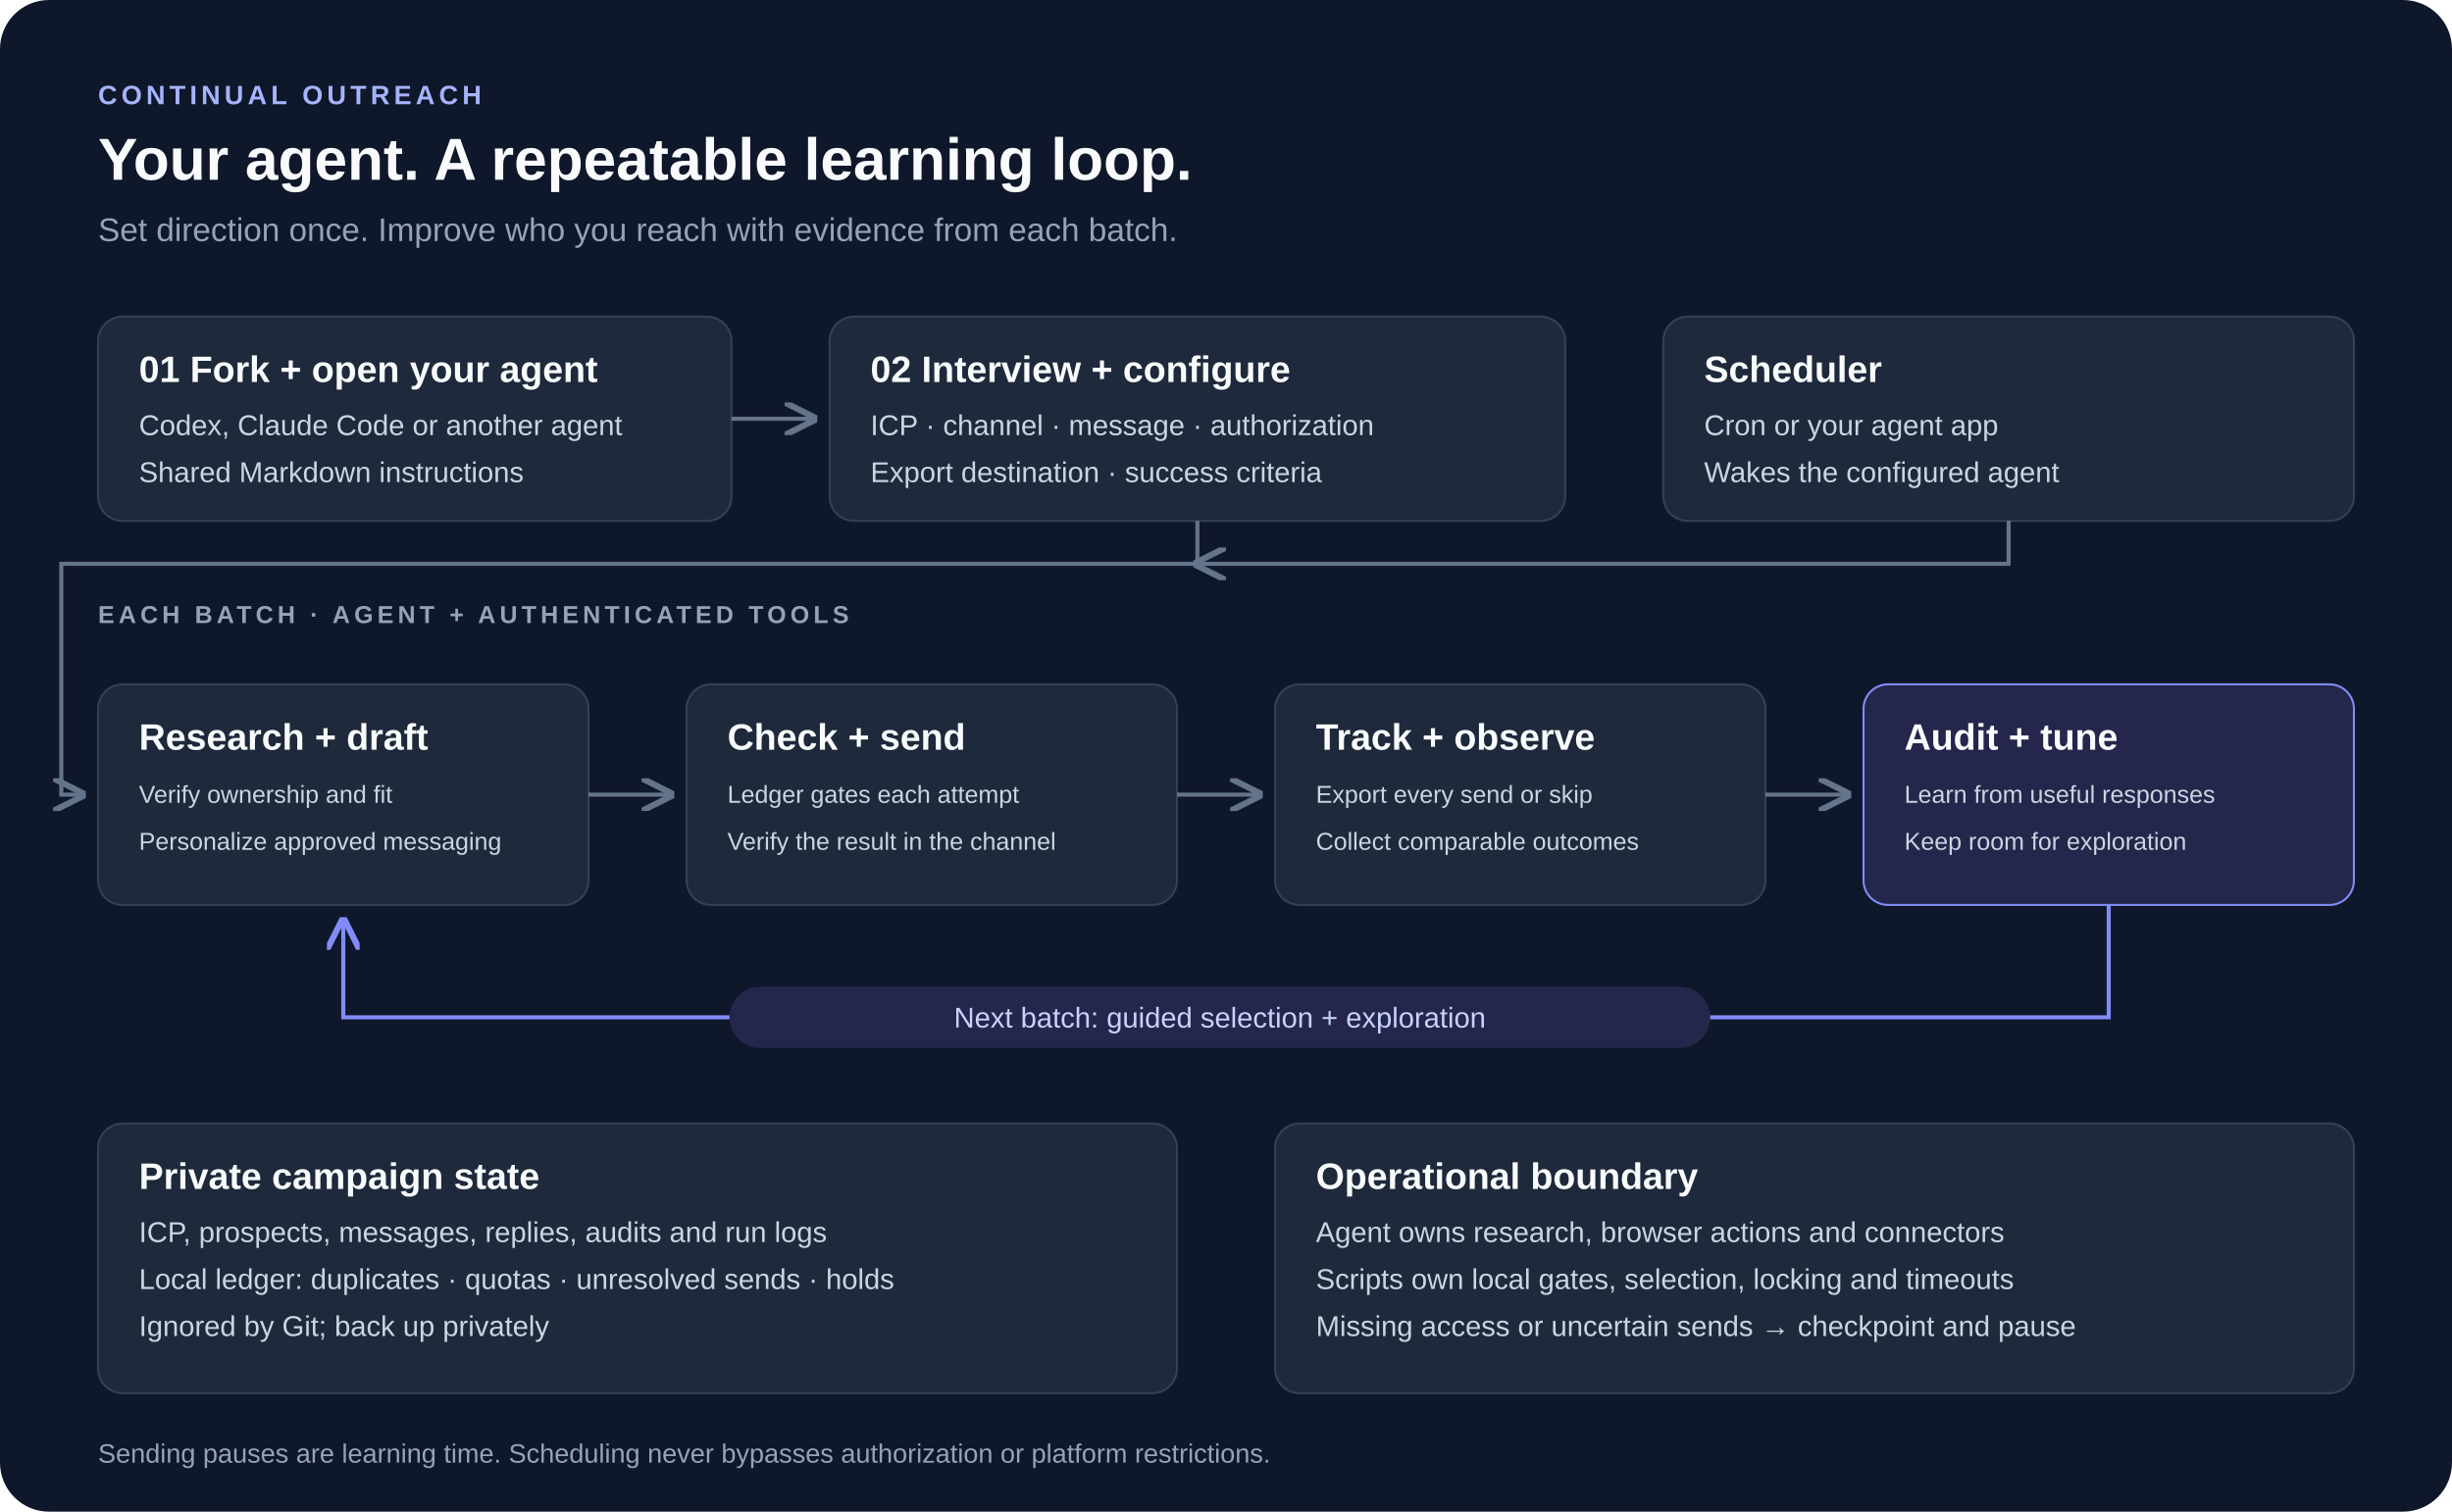
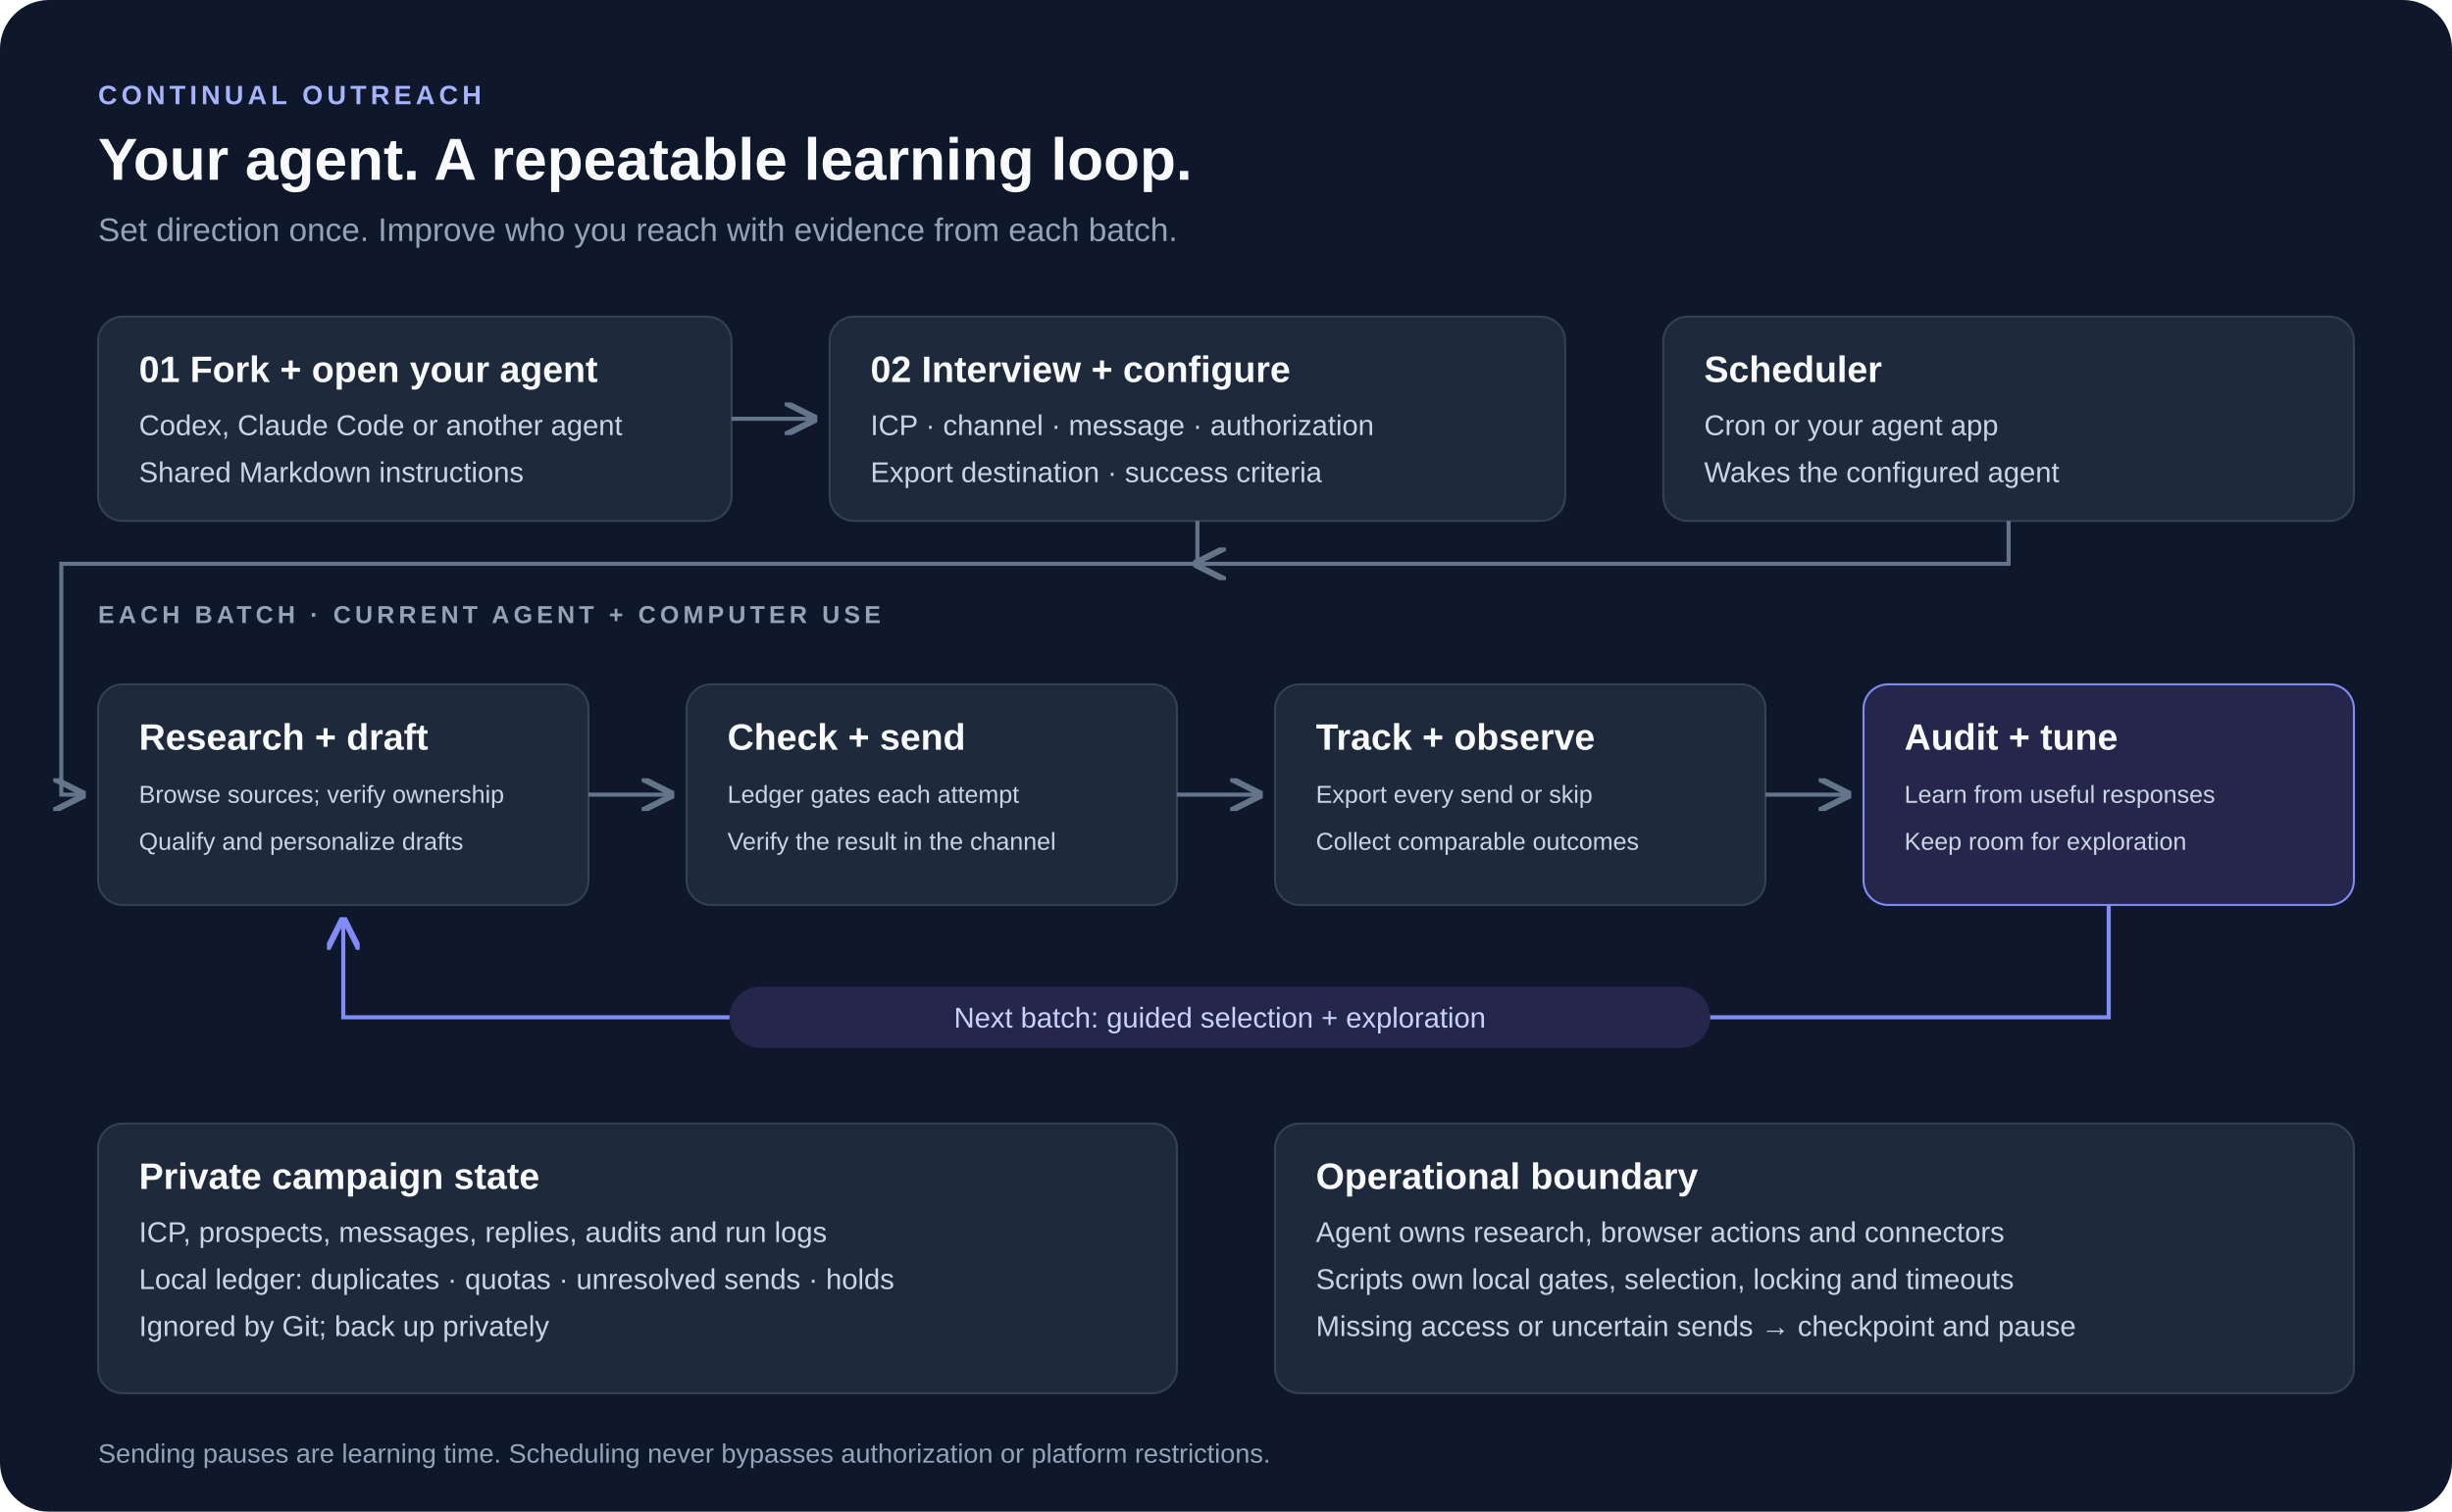
<svg xmlns="http://www.w3.org/2000/svg" width="1200" height="740" viewBox="0 0 1200 740" role="img" aria-labelledby="title desc">
  <defs>
    <marker id="arrow" markerWidth="8" markerHeight="8" refX="7" refY="4" orient="auto">
      <path d="M0 0L8 4L0 8" fill="none" stroke="#64748b" stroke-width="1.5" />
    </marker>
    <marker id="purple" markerWidth="8" markerHeight="8" refX="7" refY="4" orient="auto">
      <path d="M0 0L8 4L0 8" fill="none" stroke="#818cf8" stroke-width="1.5" />
    </marker>
  </defs>
  <rect width="1200" height="740" rx="24" fill="#0f172a" />
  <g font-family="-apple-system,BlinkMacSystemFont,Segoe UI,Arial,sans-serif">
    <text x="48" y="51" fill="#a5b4fc" font-size="13" font-weight="700" letter-spacing="2">CONTINUAL OUTREACH</text>
    <text x="48" y="88" fill="#f8fafc" font-size="29" font-weight="700">Your agent. A repeatable learning loop.</text>
    <text x="48" y="118" fill="#94a3b8" font-size="16">Set direction once. Improve who you reach with evidence from each batch.</text>
    <rect x="48" y="155" width="310" height="100" rx="12" fill="#1e293b" stroke="#334155" />
    <text x="68" y="187" fill="#f8fafc" font-size="18" font-weight="600">01  Fork + open your agent</text>
    <text x="68" y="213" fill="#cbd5e1" font-size="14">Codex, Claude Code or another agent</text>
    <text x="68" y="236" fill="#cbd5e1" font-size="14">Shared Markdown instructions</text>
    <rect x="406" y="155" width="360" height="100" rx="12" fill="#1e293b" stroke="#334155" />
    <text x="426" y="187" fill="#f8fafc" font-size="18" font-weight="600">02  Interview + configure</text>
    <text x="426" y="213" fill="#cbd5e1" font-size="14">ICP · channel · message · authorization</text>
    <text x="426" y="236" fill="#cbd5e1" font-size="14">Export destination · success criteria</text>
    <rect x="814" y="155" width="338" height="100" rx="12" fill="#1e293b" stroke="#334155" />
    <text x="834" y="187" fill="#f8fafc" font-size="18" font-weight="600">Scheduler</text>
    <text x="834" y="213" fill="#cbd5e1" font-size="14">Cron or your agent app</text>
    <text x="834" y="236" fill="#cbd5e1" font-size="14">Wakes the configured agent</text>
    <path d="M358 205 H398" fill="none" stroke="#64748b" stroke-width="2" marker-end="url(#arrow)" />
    <path d="M586 255 V276 H30 V389 H40" fill="none" stroke="#64748b" stroke-width="2" marker-end="url(#arrow)" />
    <path d="M983 255 V276 H586" fill="none" stroke="#64748b" stroke-width="2" marker-end="url(#arrow)" />
-     <text x="48" y="305" fill="#94a3b8" font-size="12" font-weight="700" letter-spacing="2">EACH BATCH · AGENT + AUTHENTICATED TOOLS</text>
+     <text x="48" y="305" fill="#94a3b8" font-size="12" font-weight="700" letter-spacing="2">EACH BATCH · CURRENT AGENT + COMPUTER USE</text>
    <rect x="48" y="335" width="240" height="108" rx="12" fill="#1e293b" stroke="#334155" />
    <text x="68" y="367" fill="#f8fafc" font-size="18" font-weight="600">Research + draft</text>
-     <text x="68" y="393" fill="#cbd5e1" font-size="12">Verify ownership and fit</text>
-     <text x="68" y="416" fill="#cbd5e1" font-size="12">Personalize approved messaging</text>
+     <text x="68" y="393" fill="#cbd5e1" font-size="12">Browse sources; verify ownership</text>
+     <text x="68" y="416" fill="#cbd5e1" font-size="12">Qualify and personalize drafts</text>
    <rect x="336" y="335" width="240" height="108" rx="12" fill="#1e293b" stroke="#334155" />
    <text x="356" y="367" fill="#f8fafc" font-size="18" font-weight="600">Check + send</text>
    <text x="356" y="393" fill="#cbd5e1" font-size="12">Ledger gates each attempt</text>
    <text x="356" y="416" fill="#cbd5e1" font-size="12">Verify the result in the channel</text>
    <rect x="624" y="335" width="240" height="108" rx="12" fill="#1e293b" stroke="#334155" />
    <text x="644" y="367" fill="#f8fafc" font-size="18" font-weight="600">Track + observe</text>
    <text x="644" y="393" fill="#cbd5e1" font-size="12">Export every send or skip</text>
    <text x="644" y="416" fill="#cbd5e1" font-size="12">Collect comparable outcomes</text>
    <rect x="912" y="335" width="240" height="108" rx="12" fill="#25264b" stroke="#818cf8" />
    <text x="932" y="367" fill="#f8fafc" font-size="18" font-weight="600">Audit + tune</text>
    <text x="932" y="393" fill="#cbd5e1" font-size="12">Learn from useful responses</text>
    <text x="932" y="416" fill="#cbd5e1" font-size="12">Keep room for exploration</text>
    <path d="M288 389 H328" fill="none" stroke="#64748b" stroke-width="2" marker-end="url(#arrow)" />
    <path d="M576 389 H616" fill="none" stroke="#64748b" stroke-width="2" marker-end="url(#arrow)" />
    <path d="M864 389 H904" fill="none" stroke="#64748b" stroke-width="2" marker-end="url(#arrow)" />
    <path d="M1032 443 V498 H168 V451" fill="none" stroke="#818cf8" stroke-width="2" marker-end="url(#purple)" />
    <rect x="357" y="483" width="480" height="30" rx="15" fill="#25264b" />
    <text x="597" y="503" text-anchor="middle" fill="#c7d2fe" font-size="14">Next batch: guided selection + exploration</text>
    <rect x="48" y="550" width="528" height="132" rx="12" fill="#1e293b" stroke="#334155" />
    <text x="68" y="582" fill="#f8fafc" font-size="18" font-weight="600">Private campaign state</text>
    <text x="68" y="608" fill="#cbd5e1" font-size="14">ICP, prospects, messages, replies, audits and run logs</text>
    <text x="68" y="631" fill="#cbd5e1" font-size="14">Local ledger: duplicates · quotas · unresolved sends · holds</text>
    <text x="68" y="654" fill="#cbd5e1" font-size="14">Ignored by Git; back up privately</text>
    <rect x="624" y="550" width="528" height="132" rx="12" fill="#1e293b" stroke="#334155" />
    <text x="644" y="582" fill="#f8fafc" font-size="18" font-weight="600">Operational boundary</text>
    <text x="644" y="608" fill="#cbd5e1" font-size="14">Agent owns research, browser actions and connectors</text>
    <text x="644" y="631" fill="#cbd5e1" font-size="14">Scripts own local gates, selection, locking and timeouts</text>
    <text x="644" y="654" fill="#cbd5e1" font-size="14">Missing access or uncertain sends → checkpoint and pause</text>
    <text x="48" y="716" fill="#94a3b8" font-size="13">Sending pauses are learning time. Scheduling never bypasses authorization or platform restrictions.</text>
  </g>
</svg>
